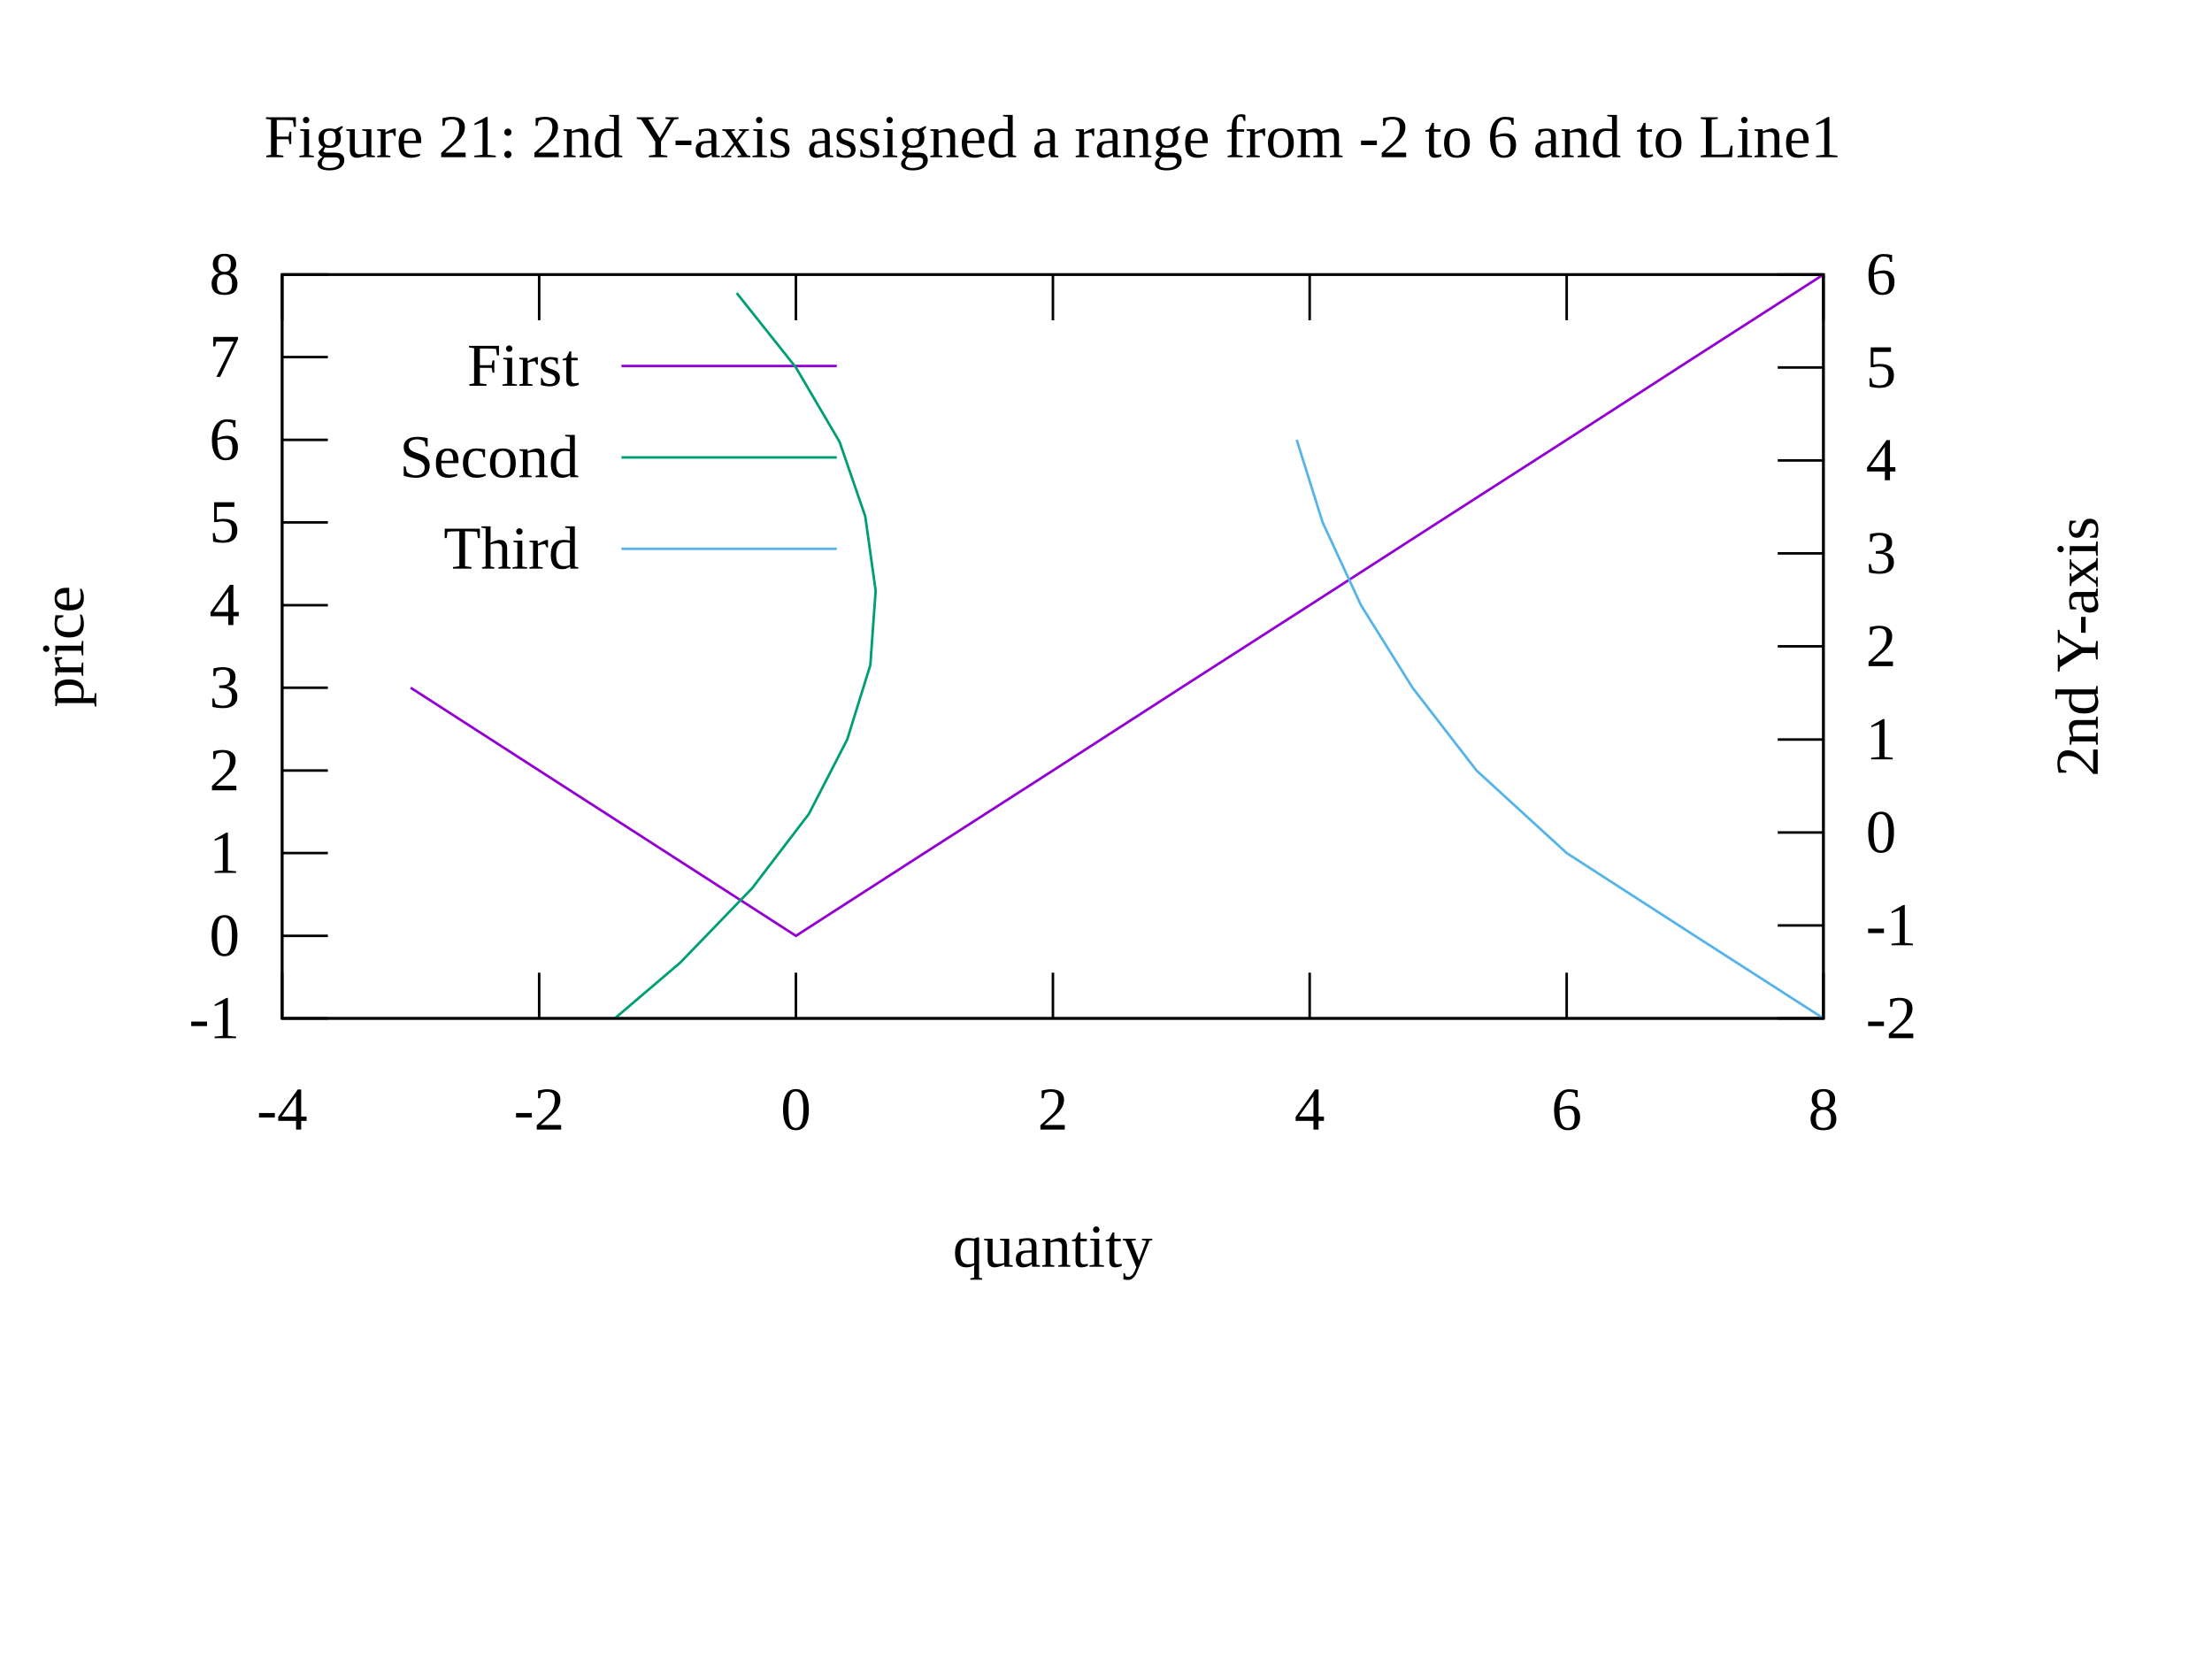
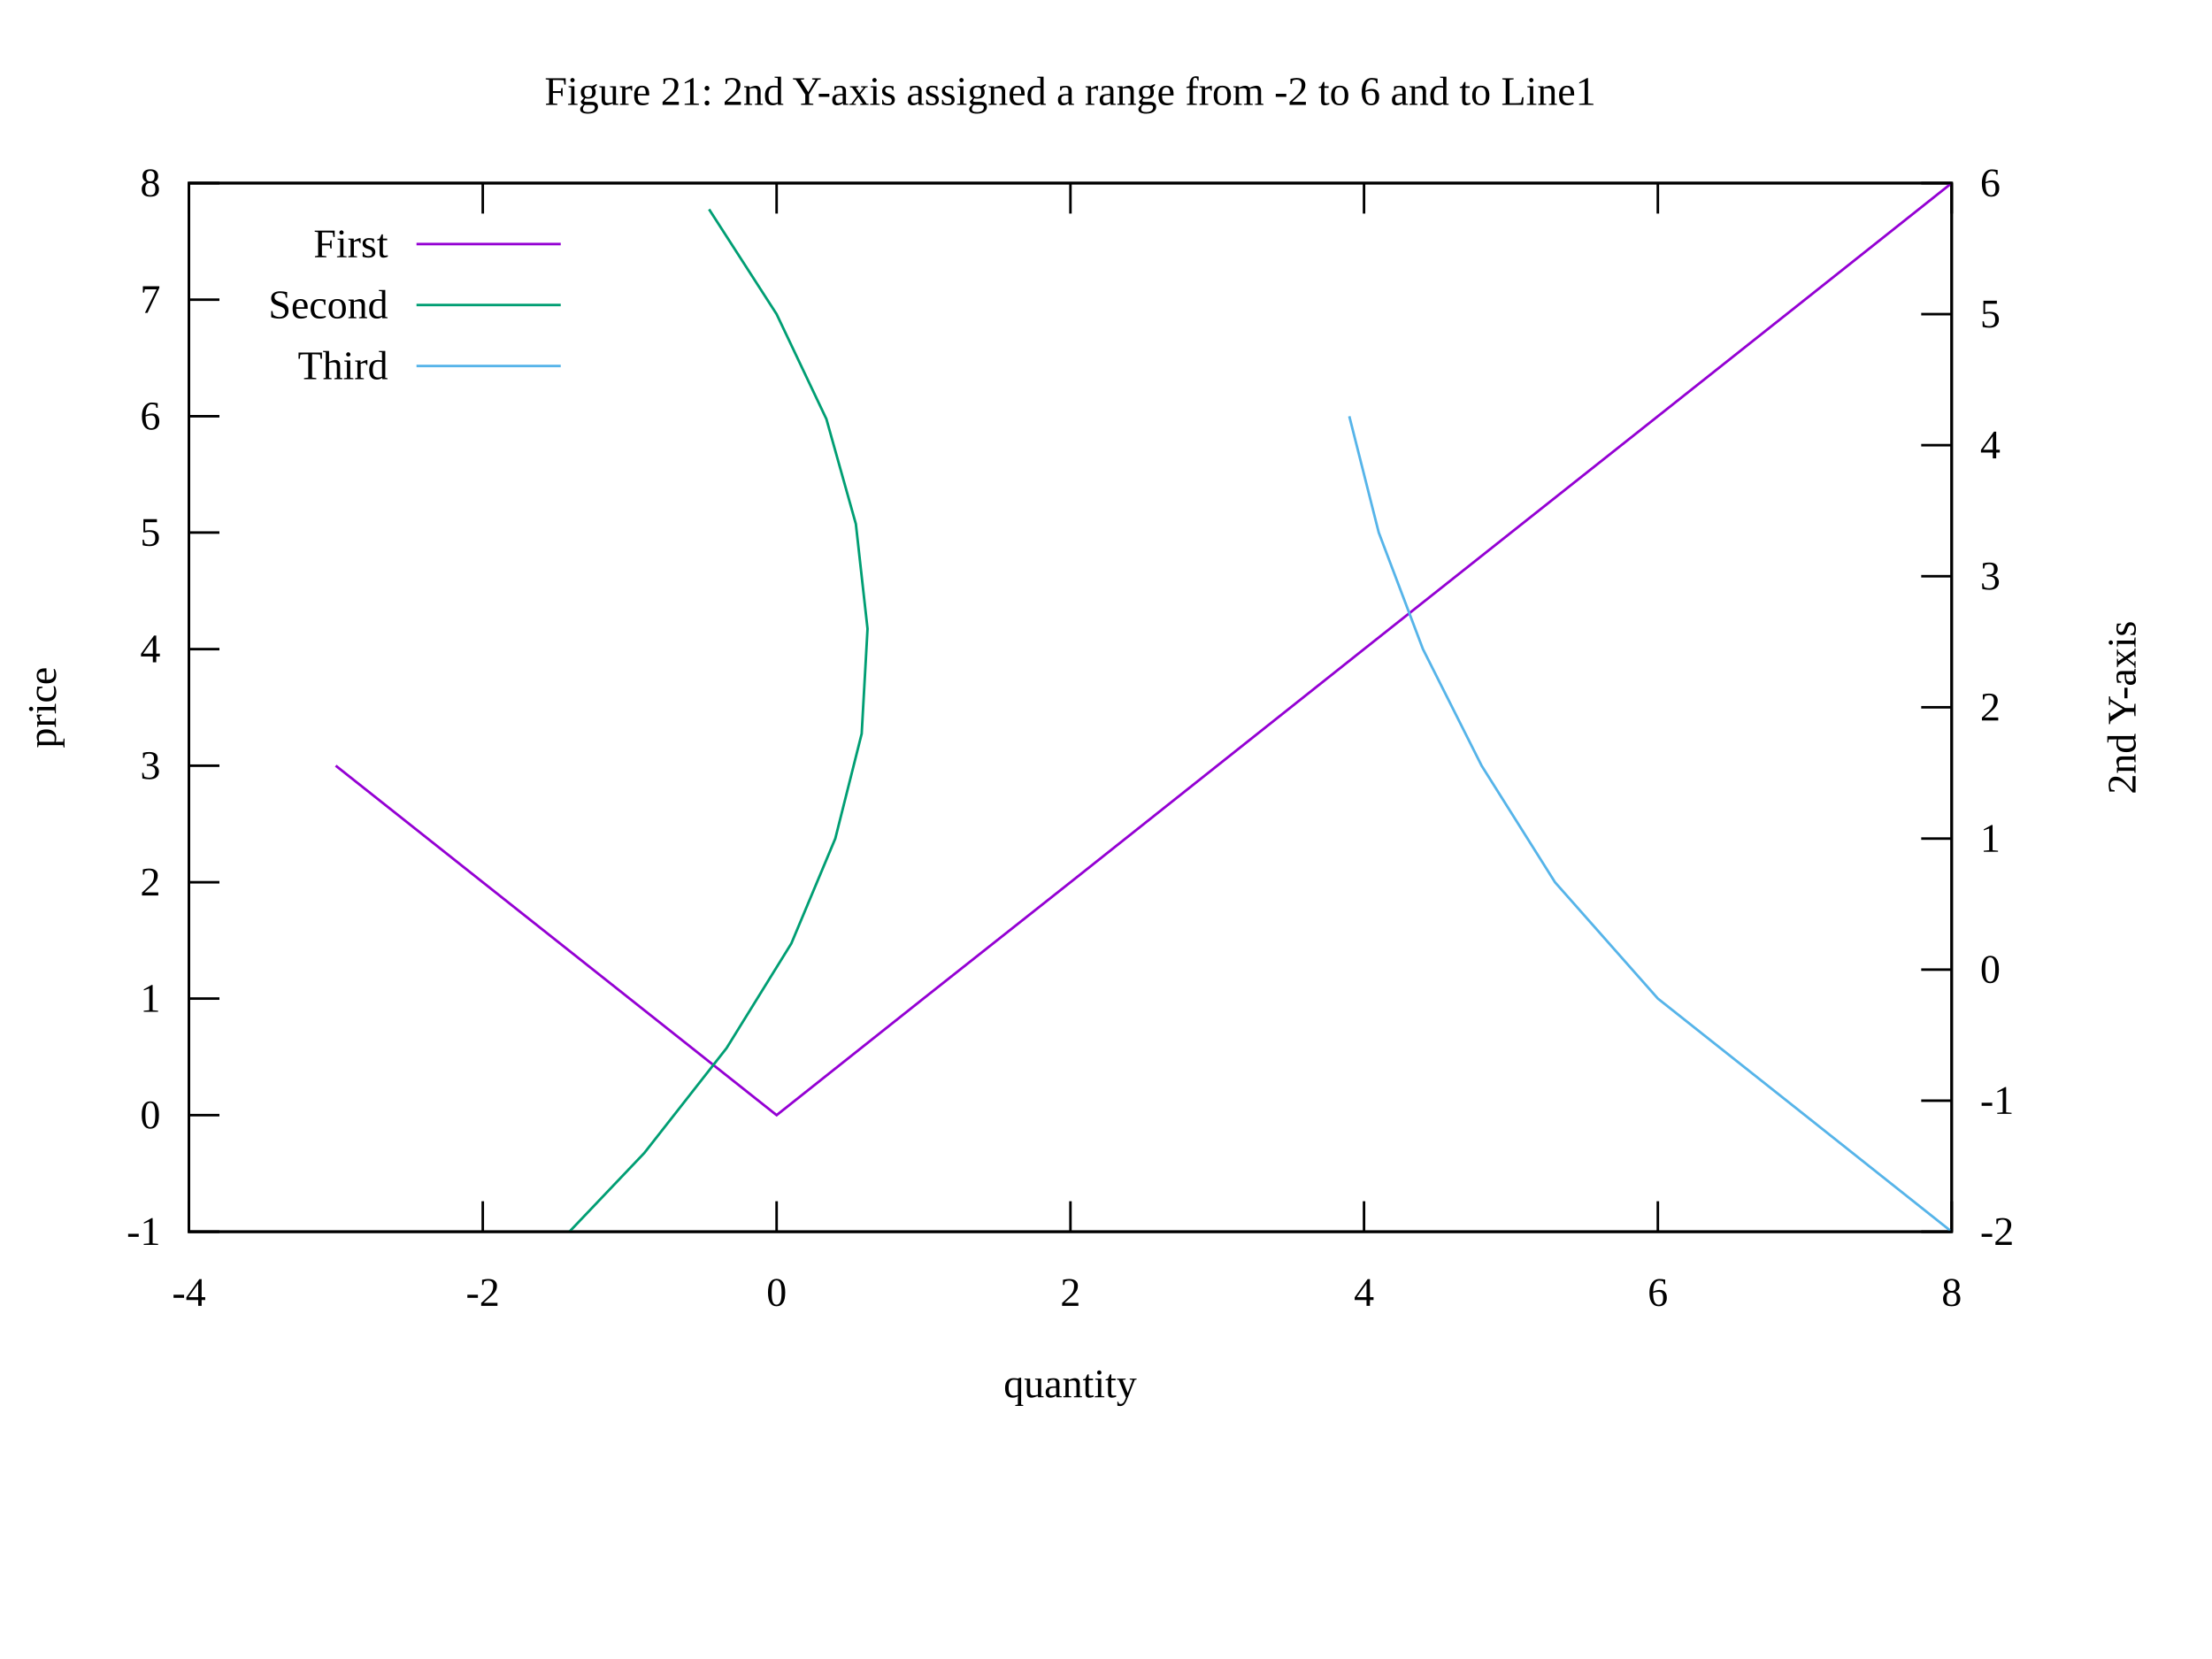
<svg xmlns="http://www.w3.org/2000/svg" xmlns:xlink="http://www.w3.org/1999/xlink" width="871" height="653" viewBox="0 0 871 653">
  <g id="gnuplot_canvas">
    <rect x="0" y="0" width="871" height="653" fill="none" />
    <defs>
      <circle id="gpDot" r="0.5" stroke-width="0.5" />
-       <path id="gpPt0" stroke-width="0.111" stroke="currentColor" d="M-1,0 h2 M0,-1 v2" />
-       <path id="gpPt1" stroke-width="0.111" stroke="currentColor" d="M-1,-1 L1,1 M1,-1 L-1,1" />
-       <path id="gpPt2" stroke-width="0.111" stroke="currentColor" d="M-1,0 L1,0 M0,-1 L0,1 M-1,-1 L1,1 M-1,1 L1,-1" />
-       <rect id="gpPt3" stroke-width="0.111" stroke="currentColor" x="-1" y="-1" width="2" height="2" />
-       <rect id="gpPt4" stroke-width="0.111" stroke="currentColor" fill="currentColor" x="-1" y="-1" width="2" height="2" />
-       <circle id="gpPt5" stroke-width="0.111" stroke="currentColor" cx="0" cy="0" r="1" />
+       <path id="gpPt0" stroke-width="0.167" stroke="currentColor" d="M-1,0 h2 M0,-1 v2" />
+       <path id="gpPt1" stroke-width="0.167" stroke="currentColor" d="M-1,-1 L1,1 M1,-1 L-1,1" />
+       <path id="gpPt2" stroke-width="0.167" stroke="currentColor" d="M-1,0 L1,0 M0,-1 L0,1 M-1,-1 L1,1 M-1,1 L1,-1" />
+       <rect id="gpPt3" stroke-width="0.167" stroke="currentColor" x="-1" y="-1" width="2" height="2" />
+       <rect id="gpPt4" stroke-width="0.167" stroke="currentColor" fill="currentColor" x="-1" y="-1" width="2" height="2" />
+       <circle id="gpPt5" stroke-width="0.167" stroke="currentColor" cx="0" cy="0" r="1" />
      <use xlink:href="#gpPt5" id="gpPt6" fill="currentColor" stroke="none" />
-       <path id="gpPt7" stroke-width="0.111" stroke="currentColor" d="M0,-1.33 L-1.33,0.67 L1.33,0.67 z" />
+       <path id="gpPt7" stroke-width="0.167" stroke="currentColor" d="M0,-1.33 L-1.33,0.67 L1.33,0.67 z" />
      <use xlink:href="#gpPt7" id="gpPt8" fill="currentColor" stroke="none" />
      <use xlink:href="#gpPt7" id="gpPt9" stroke="currentColor" transform="rotate(180)" />
      <use xlink:href="#gpPt9" id="gpPt10" fill="currentColor" stroke="none" />
      <use xlink:href="#gpPt3" id="gpPt11" stroke="currentColor" transform="rotate(45)" />
      <use xlink:href="#gpPt11" id="gpPt12" fill="currentColor" stroke="none" />
-       <path id="gpPt13" stroke-width="0.111" stroke="currentColor" d="M0,1.330 L1.265,0.411 L0.782,-1.067 L-0.782,-1.076 L-1.265,0.411 z" />
+       <path id="gpPt13" stroke-width="0.167" stroke="currentColor" d="M0,1.330 L1.265,0.411 L0.782,-1.067 L-0.782,-1.076 L-1.265,0.411 z" />
      <use xlink:href="#gpPt13" id="gpPt14" fill="currentColor" stroke="none" />
      <filter id="textbox" filterUnits="objectBoundingBox" x="0" y="0" height="1" width="1">
        <feFlood flood-color="white" flood-opacity="1" result="bgnd" />
        <feComposite in="SourceGraphic" in2="bgnd" operator="atop" />
      </filter>
      <filter id="greybox" filterUnits="objectBoundingBox" x="0" y="0" height="1" width="1">
        <feFlood flood-color="lightgrey" flood-opacity="1" result="grey" />
        <feComposite in="SourceGraphic" in2="grey" operator="atop" />
      </filter>
    </defs>
    <g fill="none" color="white" stroke="currentColor" stroke-width="1.00" stroke-linecap="butt" stroke-linejoin="miter">
</g>
    <g fill="none" color="black" stroke="currentColor" stroke-width="1.00" stroke-linecap="butt" stroke-linejoin="miter">
-       <path stroke="black" d="M111.1,401.0 L129.1,401.0  " />
-       <g transform="translate(94.4,408.8)" stroke="none" fill="black" font-family="Times New Roman" font-size="24.00" text-anchor="end">
+       <path stroke="black" d="M74.4,485.0 L86.4,485.0  " />
+       <g transform="translate(63.2,490.2)" stroke="none" fill="black" font-family="Times New Roman" font-size="16.00" text-anchor="end">
        <text>
          <tspan font-family="Times New Roman">-1</tspan>
        </text>
      </g>
    </g>
    <g fill="none" color="black" stroke="currentColor" stroke-width="1.00" stroke-linecap="butt" stroke-linejoin="miter">
-       <path stroke="black" d="M111.1,368.5 L129.1,368.5  " />
-       <g transform="translate(94.4,376.3)" stroke="none" fill="black" font-family="Times New Roman" font-size="24.00" text-anchor="end">
+       <path stroke="black" d="M74.4,439.1 L86.4,439.1  " />
+       <g transform="translate(63.2,444.3)" stroke="none" fill="black" font-family="Times New Roman" font-size="16.00" text-anchor="end">
        <text>
          <tspan font-family="Times New Roman"> 0</tspan>
        </text>
      </g>
    </g>
    <g fill="none" color="black" stroke="currentColor" stroke-width="1.00" stroke-linecap="butt" stroke-linejoin="miter">
-       <path stroke="black" d="M111.1,335.9 L129.1,335.9  " />
-       <g transform="translate(94.4,343.7)" stroke="none" fill="black" font-family="Times New Roman" font-size="24.00" text-anchor="end">
+       <path stroke="black" d="M74.4,393.2 L86.4,393.2  " />
+       <g transform="translate(63.2,398.4)" stroke="none" fill="black" font-family="Times New Roman" font-size="16.00" text-anchor="end">
        <text>
          <tspan font-family="Times New Roman"> 1</tspan>
        </text>
      </g>
    </g>
    <g fill="none" color="black" stroke="currentColor" stroke-width="1.00" stroke-linecap="butt" stroke-linejoin="miter">
-       <path stroke="black" d="M111.1,303.4 L129.1,303.4  " />
-       <g transform="translate(94.4,311.2)" stroke="none" fill="black" font-family="Times New Roman" font-size="24.00" text-anchor="end">
+       <path stroke="black" d="M74.4,347.4 L86.4,347.4  " />
+       <g transform="translate(63.2,352.6)" stroke="none" fill="black" font-family="Times New Roman" font-size="16.00" text-anchor="end">
        <text>
          <tspan font-family="Times New Roman"> 2</tspan>
        </text>
      </g>
    </g>
    <g fill="none" color="black" stroke="currentColor" stroke-width="1.00" stroke-linecap="butt" stroke-linejoin="miter">
-       <path stroke="black" d="M111.1,270.8 L129.1,270.8  " />
-       <g transform="translate(94.4,278.6)" stroke="none" fill="black" font-family="Times New Roman" font-size="24.00" text-anchor="end">
+       <path stroke="black" d="M74.4,301.5 L86.4,301.5  " />
+       <g transform="translate(63.2,306.7)" stroke="none" fill="black" font-family="Times New Roman" font-size="16.00" text-anchor="end">
        <text>
          <tspan font-family="Times New Roman"> 3</tspan>
        </text>
      </g>
    </g>
    <g fill="none" color="black" stroke="currentColor" stroke-width="1.00" stroke-linecap="butt" stroke-linejoin="miter">
-       <path stroke="black" d="M111.1,238.3 L129.1,238.3  " />
-       <g transform="translate(94.4,246.1)" stroke="none" fill="black" font-family="Times New Roman" font-size="24.00" text-anchor="end">
+       <path stroke="black" d="M74.4,255.6 L86.4,255.6  " />
+       <g transform="translate(63.2,260.8)" stroke="none" fill="black" font-family="Times New Roman" font-size="16.00" text-anchor="end">
        <text>
          <tspan font-family="Times New Roman"> 4</tspan>
        </text>
      </g>
    </g>
    <g fill="none" color="black" stroke="currentColor" stroke-width="1.00" stroke-linecap="butt" stroke-linejoin="miter">
-       <path stroke="black" d="M111.1,205.7 L129.1,205.7  " />
-       <g transform="translate(94.4,213.5)" stroke="none" fill="black" font-family="Times New Roman" font-size="24.00" text-anchor="end">
+       <path stroke="black" d="M74.4,209.7 L86.4,209.7  " />
+       <g transform="translate(63.2,214.9)" stroke="none" fill="black" font-family="Times New Roman" font-size="16.00" text-anchor="end">
        <text>
          <tspan font-family="Times New Roman"> 5</tspan>
        </text>
      </g>
    </g>
    <g fill="none" color="black" stroke="currentColor" stroke-width="1.00" stroke-linecap="butt" stroke-linejoin="miter">
-       <path stroke="black" d="M111.1,173.2 L129.1,173.2  " />
-       <g transform="translate(94.4,181.0)" stroke="none" fill="black" font-family="Times New Roman" font-size="24.00" text-anchor="end">
+       <path stroke="black" d="M74.4,163.9 L86.4,163.9  " />
+       <g transform="translate(63.2,169.1)" stroke="none" fill="black" font-family="Times New Roman" font-size="16.00" text-anchor="end">
        <text>
          <tspan font-family="Times New Roman"> 6</tspan>
        </text>
      </g>
    </g>
    <g fill="none" color="black" stroke="currentColor" stroke-width="1.00" stroke-linecap="butt" stroke-linejoin="miter">
-       <path stroke="black" d="M111.1,140.6 L129.1,140.6  " />
-       <g transform="translate(94.4,148.4)" stroke="none" fill="black" font-family="Times New Roman" font-size="24.00" text-anchor="end">
+       <path stroke="black" d="M74.4,118.0 L86.4,118.0  " />
+       <g transform="translate(63.2,123.2)" stroke="none" fill="black" font-family="Times New Roman" font-size="16.00" text-anchor="end">
        <text>
          <tspan font-family="Times New Roman"> 7</tspan>
        </text>
      </g>
    </g>
    <g fill="none" color="black" stroke="currentColor" stroke-width="1.00" stroke-linecap="butt" stroke-linejoin="miter">
-       <path stroke="black" d="M111.1,108.1 L129.1,108.1  " />
-       <g transform="translate(94.4,115.9)" stroke="none" fill="black" font-family="Times New Roman" font-size="24.00" text-anchor="end">
+       <path stroke="black" d="M74.4,72.1 L86.4,72.1  " />
+       <g transform="translate(63.2,77.3)" stroke="none" fill="black" font-family="Times New Roman" font-size="16.00" text-anchor="end">
        <text>
          <tspan font-family="Times New Roman"> 8</tspan>
        </text>
      </g>
    </g>
    <g fill="none" color="black" stroke="currentColor" stroke-width="1.00" stroke-linecap="butt" stroke-linejoin="miter">
-       <path stroke="black" d="M111.1,401.0 L111.1,383.0 M111.1,108.1 L111.1,126.1  " />
-       <g transform="translate(111.1,444.8)" stroke="none" fill="black" font-family="Times New Roman" font-size="24.00" text-anchor="middle">
+       <path stroke="black" d="M74.4,485.0 L74.4,473.0 M74.4,72.1 L74.4,84.1  " />
+       <g transform="translate(74.4,514.2)" stroke="none" fill="black" font-family="Times New Roman" font-size="16.00" text-anchor="middle">
        <text>
          <tspan font-family="Times New Roman">-4</tspan>
        </text>
      </g>
    </g>
    <g fill="none" color="black" stroke="currentColor" stroke-width="1.00" stroke-linecap="butt" stroke-linejoin="miter">
-       <path stroke="black" d="M212.3,401.0 L212.3,383.0 M212.3,108.1 L212.3,126.1  " />
-       <g transform="translate(212.3,444.8)" stroke="none" fill="black" font-family="Times New Roman" font-size="24.00" text-anchor="middle">
+       <path stroke="black" d="M190.1,485.0 L190.1,473.0 M190.1,72.1 L190.1,84.1  " />
+       <g transform="translate(190.1,514.2)" stroke="none" fill="black" font-family="Times New Roman" font-size="16.00" text-anchor="middle">
        <text>
          <tspan font-family="Times New Roman">-2</tspan>
        </text>
      </g>
    </g>
    <g fill="none" color="black" stroke="currentColor" stroke-width="1.00" stroke-linecap="butt" stroke-linejoin="miter">
-       <path stroke="black" d="M313.4,401.0 L313.4,383.0 M313.4,108.1 L313.4,126.1  " />
-       <g transform="translate(313.4,444.8)" stroke="none" fill="black" font-family="Times New Roman" font-size="24.00" text-anchor="middle">
+       <path stroke="black" d="M305.8,485.0 L305.8,473.0 M305.8,72.1 L305.8,84.1  " />
+       <g transform="translate(305.8,514.2)" stroke="none" fill="black" font-family="Times New Roman" font-size="16.00" text-anchor="middle">
        <text>
          <tspan font-family="Times New Roman"> 0</tspan>
        </text>
      </g>
    </g>
    <g fill="none" color="black" stroke="currentColor" stroke-width="1.00" stroke-linecap="butt" stroke-linejoin="miter">
-       <path stroke="black" d="M414.6,401.0 L414.6,383.0 M414.6,108.1 L414.6,126.1  " />
-       <g transform="translate(414.6,444.8)" stroke="none" fill="black" font-family="Times New Roman" font-size="24.00" text-anchor="middle">
+       <path stroke="black" d="M421.5,485.0 L421.5,473.0 M421.5,72.1 L421.5,84.1  " />
+       <g transform="translate(421.5,514.2)" stroke="none" fill="black" font-family="Times New Roman" font-size="16.00" text-anchor="middle">
        <text>
          <tspan font-family="Times New Roman"> 2</tspan>
        </text>
      </g>
    </g>
    <g fill="none" color="black" stroke="currentColor" stroke-width="1.00" stroke-linecap="butt" stroke-linejoin="miter">
-       <path stroke="black" d="M515.7,401.0 L515.7,383.0 M515.7,108.1 L515.7,126.1  " />
-       <g transform="translate(515.7,444.8)" stroke="none" fill="black" font-family="Times New Roman" font-size="24.00" text-anchor="middle">
+       <path stroke="black" d="M537.1,485.0 L537.1,473.0 M537.1,72.1 L537.1,84.1  " />
+       <g transform="translate(537.1,514.2)" stroke="none" fill="black" font-family="Times New Roman" font-size="16.00" text-anchor="middle">
        <text>
          <tspan font-family="Times New Roman"> 4</tspan>
        </text>
      </g>
    </g>
    <g fill="none" color="black" stroke="currentColor" stroke-width="1.00" stroke-linecap="butt" stroke-linejoin="miter">
-       <path stroke="black" d="M616.9,401.0 L616.9,383.0 M616.9,108.1 L616.9,126.1  " />
-       <g transform="translate(616.9,444.8)" stroke="none" fill="black" font-family="Times New Roman" font-size="24.00" text-anchor="middle">
+       <path stroke="black" d="M652.8,485.0 L652.8,473.0 M652.8,72.1 L652.8,84.1  " />
+       <g transform="translate(652.8,514.2)" stroke="none" fill="black" font-family="Times New Roman" font-size="16.00" text-anchor="middle">
        <text>
          <tspan font-family="Times New Roman"> 6</tspan>
        </text>
      </g>
    </g>
    <g fill="none" color="black" stroke="currentColor" stroke-width="1.00" stroke-linecap="butt" stroke-linejoin="miter">
-       <path stroke="black" d="M718.0,401.0 L718.0,383.0 M718.0,108.1 L718.0,126.1  " />
-       <g transform="translate(718.0,444.8)" stroke="none" fill="black" font-family="Times New Roman" font-size="24.00" text-anchor="middle">
+       <path stroke="black" d="M768.5,485.0 L768.5,473.0 M768.5,72.1 L768.5,84.1  " />
+       <g transform="translate(768.5,514.2)" stroke="none" fill="black" font-family="Times New Roman" font-size="16.00" text-anchor="middle">
        <text>
          <tspan font-family="Times New Roman"> 8</tspan>
        </text>
      </g>
    </g>
    <g fill="none" color="black" stroke="currentColor" stroke-width="1.00" stroke-linecap="butt" stroke-linejoin="miter">
-       <path stroke="black" d="M718.0,401.0 L700.0,401.0  " />
-       <g transform="translate(734.7,408.8)" stroke="none" fill="black" font-family="Times New Roman" font-size="24.00" text-anchor="start">
+       <path stroke="black" d="M768.5,485.0 L756.5,485.0  " />
+       <g transform="translate(779.7,490.2)" stroke="none" fill="black" font-family="Times New Roman" font-size="16.00" text-anchor="start">
        <text>
          <tspan font-family="Times New Roman">-2</tspan>
        </text>
      </g>
    </g>
    <g fill="none" color="black" stroke="currentColor" stroke-width="1.00" stroke-linecap="butt" stroke-linejoin="miter">
-       <path stroke="black" d="M718.0,364.4 L700.0,364.4  " />
-       <g transform="translate(734.7,372.2)" stroke="none" fill="black" font-family="Times New Roman" font-size="24.00" text-anchor="start">
+       <path stroke="black" d="M768.5,433.4 L756.5,433.4  " />
+       <g transform="translate(779.7,438.6)" stroke="none" fill="black" font-family="Times New Roman" font-size="16.00" text-anchor="start">
        <text>
          <tspan font-family="Times New Roman">-1</tspan>
        </text>
      </g>
    </g>
    <g fill="none" color="black" stroke="currentColor" stroke-width="1.00" stroke-linecap="butt" stroke-linejoin="miter">
-       <path stroke="black" d="M718.0,327.8 L700.0,327.8  " />
-       <g transform="translate(734.7,335.6)" stroke="none" fill="black" font-family="Times New Roman" font-size="24.00" text-anchor="start">
+       <path stroke="black" d="M768.5,381.8 L756.5,381.8  " />
+       <g transform="translate(779.7,387.0)" stroke="none" fill="black" font-family="Times New Roman" font-size="16.00" text-anchor="start">
        <text>
          <tspan font-family="Times New Roman"> 0</tspan>
        </text>
      </g>
    </g>
    <g fill="none" color="black" stroke="currentColor" stroke-width="1.00" stroke-linecap="butt" stroke-linejoin="miter">
-       <path stroke="black" d="M718.0,291.2 L700.0,291.2  " />
-       <g transform="translate(734.7,299.0)" stroke="none" fill="black" font-family="Times New Roman" font-size="24.00" text-anchor="start">
+       <path stroke="black" d="M768.5,330.2 L756.5,330.2  " />
+       <g transform="translate(779.7,335.4)" stroke="none" fill="black" font-family="Times New Roman" font-size="16.00" text-anchor="start">
        <text>
          <tspan font-family="Times New Roman"> 1</tspan>
        </text>
      </g>
    </g>
    <g fill="none" color="black" stroke="currentColor" stroke-width="1.00" stroke-linecap="butt" stroke-linejoin="miter">
-       <path stroke="black" d="M718.0,254.5 L700.0,254.5  " />
-       <g transform="translate(734.7,262.3)" stroke="none" fill="black" font-family="Times New Roman" font-size="24.00" text-anchor="start">
+       <path stroke="black" d="M768.5,278.5 L756.5,278.5  " />
+       <g transform="translate(779.7,283.7)" stroke="none" fill="black" font-family="Times New Roman" font-size="16.00" text-anchor="start">
        <text>
          <tspan font-family="Times New Roman"> 2</tspan>
        </text>
      </g>
    </g>
    <g fill="none" color="black" stroke="currentColor" stroke-width="1.00" stroke-linecap="butt" stroke-linejoin="miter">
-       <path stroke="black" d="M718.0,217.9 L700.0,217.9  " />
-       <g transform="translate(734.7,225.7)" stroke="none" fill="black" font-family="Times New Roman" font-size="24.00" text-anchor="start">
+       <path stroke="black" d="M768.5,226.9 L756.5,226.9  " />
+       <g transform="translate(779.7,232.1)" stroke="none" fill="black" font-family="Times New Roman" font-size="16.00" text-anchor="start">
        <text>
          <tspan font-family="Times New Roman"> 3</tspan>
        </text>
      </g>
    </g>
    <g fill="none" color="black" stroke="currentColor" stroke-width="1.00" stroke-linecap="butt" stroke-linejoin="miter">
-       <path stroke="black" d="M718.0,181.3 L700.0,181.3  " />
-       <g transform="translate(734.7,189.1)" stroke="none" fill="black" font-family="Times New Roman" font-size="24.00" text-anchor="start">
+       <path stroke="black" d="M768.5,175.3 L756.5,175.3  " />
+       <g transform="translate(779.7,180.5)" stroke="none" fill="black" font-family="Times New Roman" font-size="16.00" text-anchor="start">
        <text>
          <tspan font-family="Times New Roman"> 4</tspan>
        </text>
      </g>
    </g>
    <g fill="none" color="black" stroke="currentColor" stroke-width="1.00" stroke-linecap="butt" stroke-linejoin="miter">
-       <path stroke="black" d="M718.0,144.7 L700.0,144.7  " />
-       <g transform="translate(734.7,152.5)" stroke="none" fill="black" font-family="Times New Roman" font-size="24.00" text-anchor="start">
+       <path stroke="black" d="M768.5,123.7 L756.5,123.7  " />
+       <g transform="translate(779.7,128.9)" stroke="none" fill="black" font-family="Times New Roman" font-size="16.00" text-anchor="start">
        <text>
          <tspan font-family="Times New Roman"> 5</tspan>
        </text>
      </g>
    </g>
    <g fill="none" color="black" stroke="currentColor" stroke-width="1.00" stroke-linecap="butt" stroke-linejoin="miter">
-       <path stroke="black" d="M718.0,108.1 L700.0,108.1  " />
-       <g transform="translate(734.7,115.9)" stroke="none" fill="black" font-family="Times New Roman" font-size="24.00" text-anchor="start">
+       <path stroke="black" d="M768.5,72.1 L756.5,72.1  " />
+       <g transform="translate(779.7,77.3)" stroke="none" fill="black" font-family="Times New Roman" font-size="16.00" text-anchor="start">
        <text>
          <tspan font-family="Times New Roman"> 6</tspan>
        </text>
      </g>
    </g>
    <g fill="none" color="black" stroke="currentColor" stroke-width="1.00" stroke-linecap="butt" stroke-linejoin="miter">
</g>
    <g fill="none" color="black" stroke="currentColor" stroke-width="1.00" stroke-linecap="butt" stroke-linejoin="miter">
-       <path stroke="black" d="M111.1,108.1 L111.1,401.0 L718.0,401.0 L718.0,108.1 L111.1,108.1 Z  " />
-     </g>
-     <g fill="none" color="black" stroke="currentColor" stroke-width="1.00" stroke-linecap="butt" stroke-linejoin="miter">
-       <g transform="translate(32.8,254.6) rotate(270)" stroke="none" fill="black" font-family="Times New Roman" font-size="24.00" text-anchor="middle">
+       <path stroke="black" d="M74.4,72.1 L74.4,485.0 L768.5,485.0 L768.5,72.1 L74.4,72.1 Z  " />
+     </g>
+     <g fill="none" color="black" stroke="currentColor" stroke-width="1.00" stroke-linecap="butt" stroke-linejoin="miter">
+       <g transform="translate(22.0,278.6) rotate(270)" stroke="none" fill="black" font-family="Times New Roman" font-size="16.00" text-anchor="middle">
        <text>
          <tspan font-family="Times New Roman">price</tspan>
        </text>
      </g>
    </g>
    <g fill="none" color="black" stroke="currentColor" stroke-width="1.00" stroke-linecap="butt" stroke-linejoin="miter">
-       <g transform="translate(826.0,254.6) rotate(270)" stroke="none" fill="black" font-family="Times New Roman" font-size="24.00" text-anchor="middle">
+       <g transform="translate(840.9,278.6) rotate(270)" stroke="none" fill="black" font-family="Times New Roman" font-size="16.00" text-anchor="middle">
        <text>
          <tspan font-family="Times New Roman">2nd Y-axis</tspan>
        </text>
      </g>
    </g>
    <g fill="none" color="black" stroke="currentColor" stroke-width="1.00" stroke-linecap="butt" stroke-linejoin="miter">
-       <g transform="translate(414.5,498.8)" stroke="none" fill="black" font-family="Times New Roman" font-size="24.00" text-anchor="middle">
+       <g transform="translate(421.4,550.2)" stroke="none" fill="black" font-family="Times New Roman" font-size="16.00" text-anchor="middle">
        <text>
          <tspan font-family="Times New Roman">quantity</tspan>
        </text>
      </g>
    </g>
    <g fill="none" color="black" stroke="currentColor" stroke-width="1.00" stroke-linecap="butt" stroke-linejoin="miter">
-       <g transform="translate(414.5,61.9)" stroke="none" fill="black" font-family="Times New Roman" font-size="24.00" text-anchor="middle">
+       <g transform="translate(421.4,41.3)" stroke="none" fill="black" font-family="Times New Roman" font-size="16.00" text-anchor="middle">
        <text>
          <tspan font-family="Times New Roman">Figure 21: 2nd Y-axis assigned a range from -2 to 6 and to Line1</tspan>
        </text>
      </g>
    </g>
    <g id="gnuplot_plot_1">
      <g fill="none" color="black" stroke="currentColor" stroke-width="1.00" stroke-linecap="butt" stroke-linejoin="miter">
-         <g transform="translate(228.0,151.9)" stroke="none" fill="black" font-family="Times New Roman" font-size="24.00" text-anchor="end">
+         <g transform="translate(152.8,101.3)" stroke="none" fill="black" font-family="Times New Roman" font-size="16.00" text-anchor="end">
          <text>
            <tspan font-family="Times New Roman">First</tspan>
          </text>
        </g>
      </g>
      <g fill="none" color="black" stroke="currentColor" stroke-width="1.00" stroke-linecap="butt" stroke-linejoin="miter">
-         <path stroke="rgb(148,   0, 211)" d="M244.7,144.1 L329.5,144.1 M161.7,270.8 L212.3,303.4 L262.8,335.9 L313.4,368.5 L364.0,335.9 L414.6,303.4   L465.1,270.8 L515.7,238.3 L566.3,205.7 L616.9,173.2 L667.4,140.6 L718.0,108.1  " />
+         <path stroke="rgb(148,   0, 211)" d="M164.0,96.1 L220.8,96.1 M132.2,301.5 L190.1,347.4 L247.9,393.2 L305.8,439.1 L363.6,393.2 L421.5,347.4   L479.3,301.5 L537.1,255.6 L595.0,209.7 L652.8,163.9 L710.7,118.0 L768.5,72.1  " />
      </g>
    </g>
    <g id="gnuplot_plot_2">
      <g fill="none" color="black" stroke="currentColor" stroke-width="1.00" stroke-linecap="butt" stroke-linejoin="miter">
-         <g transform="translate(228.0,187.9)" stroke="none" fill="black" font-family="Times New Roman" font-size="24.00" text-anchor="end">
+         <g transform="translate(152.8,125.3)" stroke="none" fill="black" font-family="Times New Roman" font-size="16.00" text-anchor="end">
          <text>
            <tspan font-family="Times New Roman">Second</tspan>
          </text>
        </g>
      </g>
      <g fill="none" color="black" stroke="currentColor" stroke-width="1.00" stroke-linecap="butt" stroke-linejoin="miter">
-         <path stroke="rgb(  0, 158, 115)" d="M244.7,180.1 L329.5,180.1 M242.1,401.0 L267.9,379.0 L296.2,349.7 L318.5,320.5 L333.6,291.2 L342.7,261.9   L344.8,232.6 L340.7,203.3 L330.6,174.0 L313.4,144.7 L290.1,115.4  " />
+         <path stroke="rgb(  0, 158, 115)" d="M164.0,120.1 L220.8,120.1 M224.2,485.0 L253.7,454.0 L286.1,412.7 L311.6,371.5 L328.9,330.2 L339.3,288.9   L341.6,247.6 L337.0,206.3 L325.4,165.0 L305.8,123.7 L279.2,82.4  " />
      </g>
    </g>
    <g id="gnuplot_plot_3">
      <g fill="none" color="black" stroke="currentColor" stroke-width="1.00" stroke-linecap="butt" stroke-linejoin="miter">
-         <g transform="translate(228.0,223.9)" stroke="none" fill="black" font-family="Times New Roman" font-size="24.00" text-anchor="end">
+         <g transform="translate(152.8,149.3)" stroke="none" fill="black" font-family="Times New Roman" font-size="16.00" text-anchor="end">
          <text>
            <tspan font-family="Times New Roman">Third</tspan>
          </text>
        </g>
      </g>
      <g fill="none" color="black" stroke="currentColor" stroke-width="1.00" stroke-linecap="butt" stroke-linejoin="miter">
-         <path stroke="rgb( 86, 180, 233)" d="M244.7,216.1 L329.5,216.1 M718.0,401.0 L667.4,368.5 L616.9,335.9 L581.4,303.4 L556.2,270.8 L535.9,238.3   L520.8,205.7 L510.6,173.2  " />
+         <path stroke="rgb( 86, 180, 233)" d="M164.0,144.1 L220.8,144.1 M768.5,485.0 L710.7,439.1 L652.8,393.2 L612.3,347.4 L583.4,301.5 L560.3,255.6   L542.9,209.7 L531.3,163.9  " />
      </g>
    </g>
    <g fill="none" color="white" stroke="rgb( 86, 180, 233)" stroke-width="2.00" stroke-linecap="butt" stroke-linejoin="miter">
</g>
    <g fill="none" color="black" stroke="currentColor" stroke-width="2.00" stroke-linecap="butt" stroke-linejoin="miter">
</g>
    <g fill="none" color="black" stroke="black" stroke-width="1.00" stroke-linecap="butt" stroke-linejoin="miter">
</g>
    <g fill="none" color="black" stroke="currentColor" stroke-width="1.00" stroke-linecap="butt" stroke-linejoin="miter">
-       <path stroke="black" d="M111.1,108.1 L111.1,401.0 L718.0,401.0 L718.0,108.1 L111.1,108.1 Z  " />
+       <path stroke="black" d="M74.4,72.1 L74.4,485.0 L768.5,485.0 L768.5,72.1 L74.4,72.1 Z  " />
    </g>
    <g fill="none" color="black" stroke="currentColor" stroke-width="1.00" stroke-linecap="butt" stroke-linejoin="miter">
</g>
  </g>
</svg>
